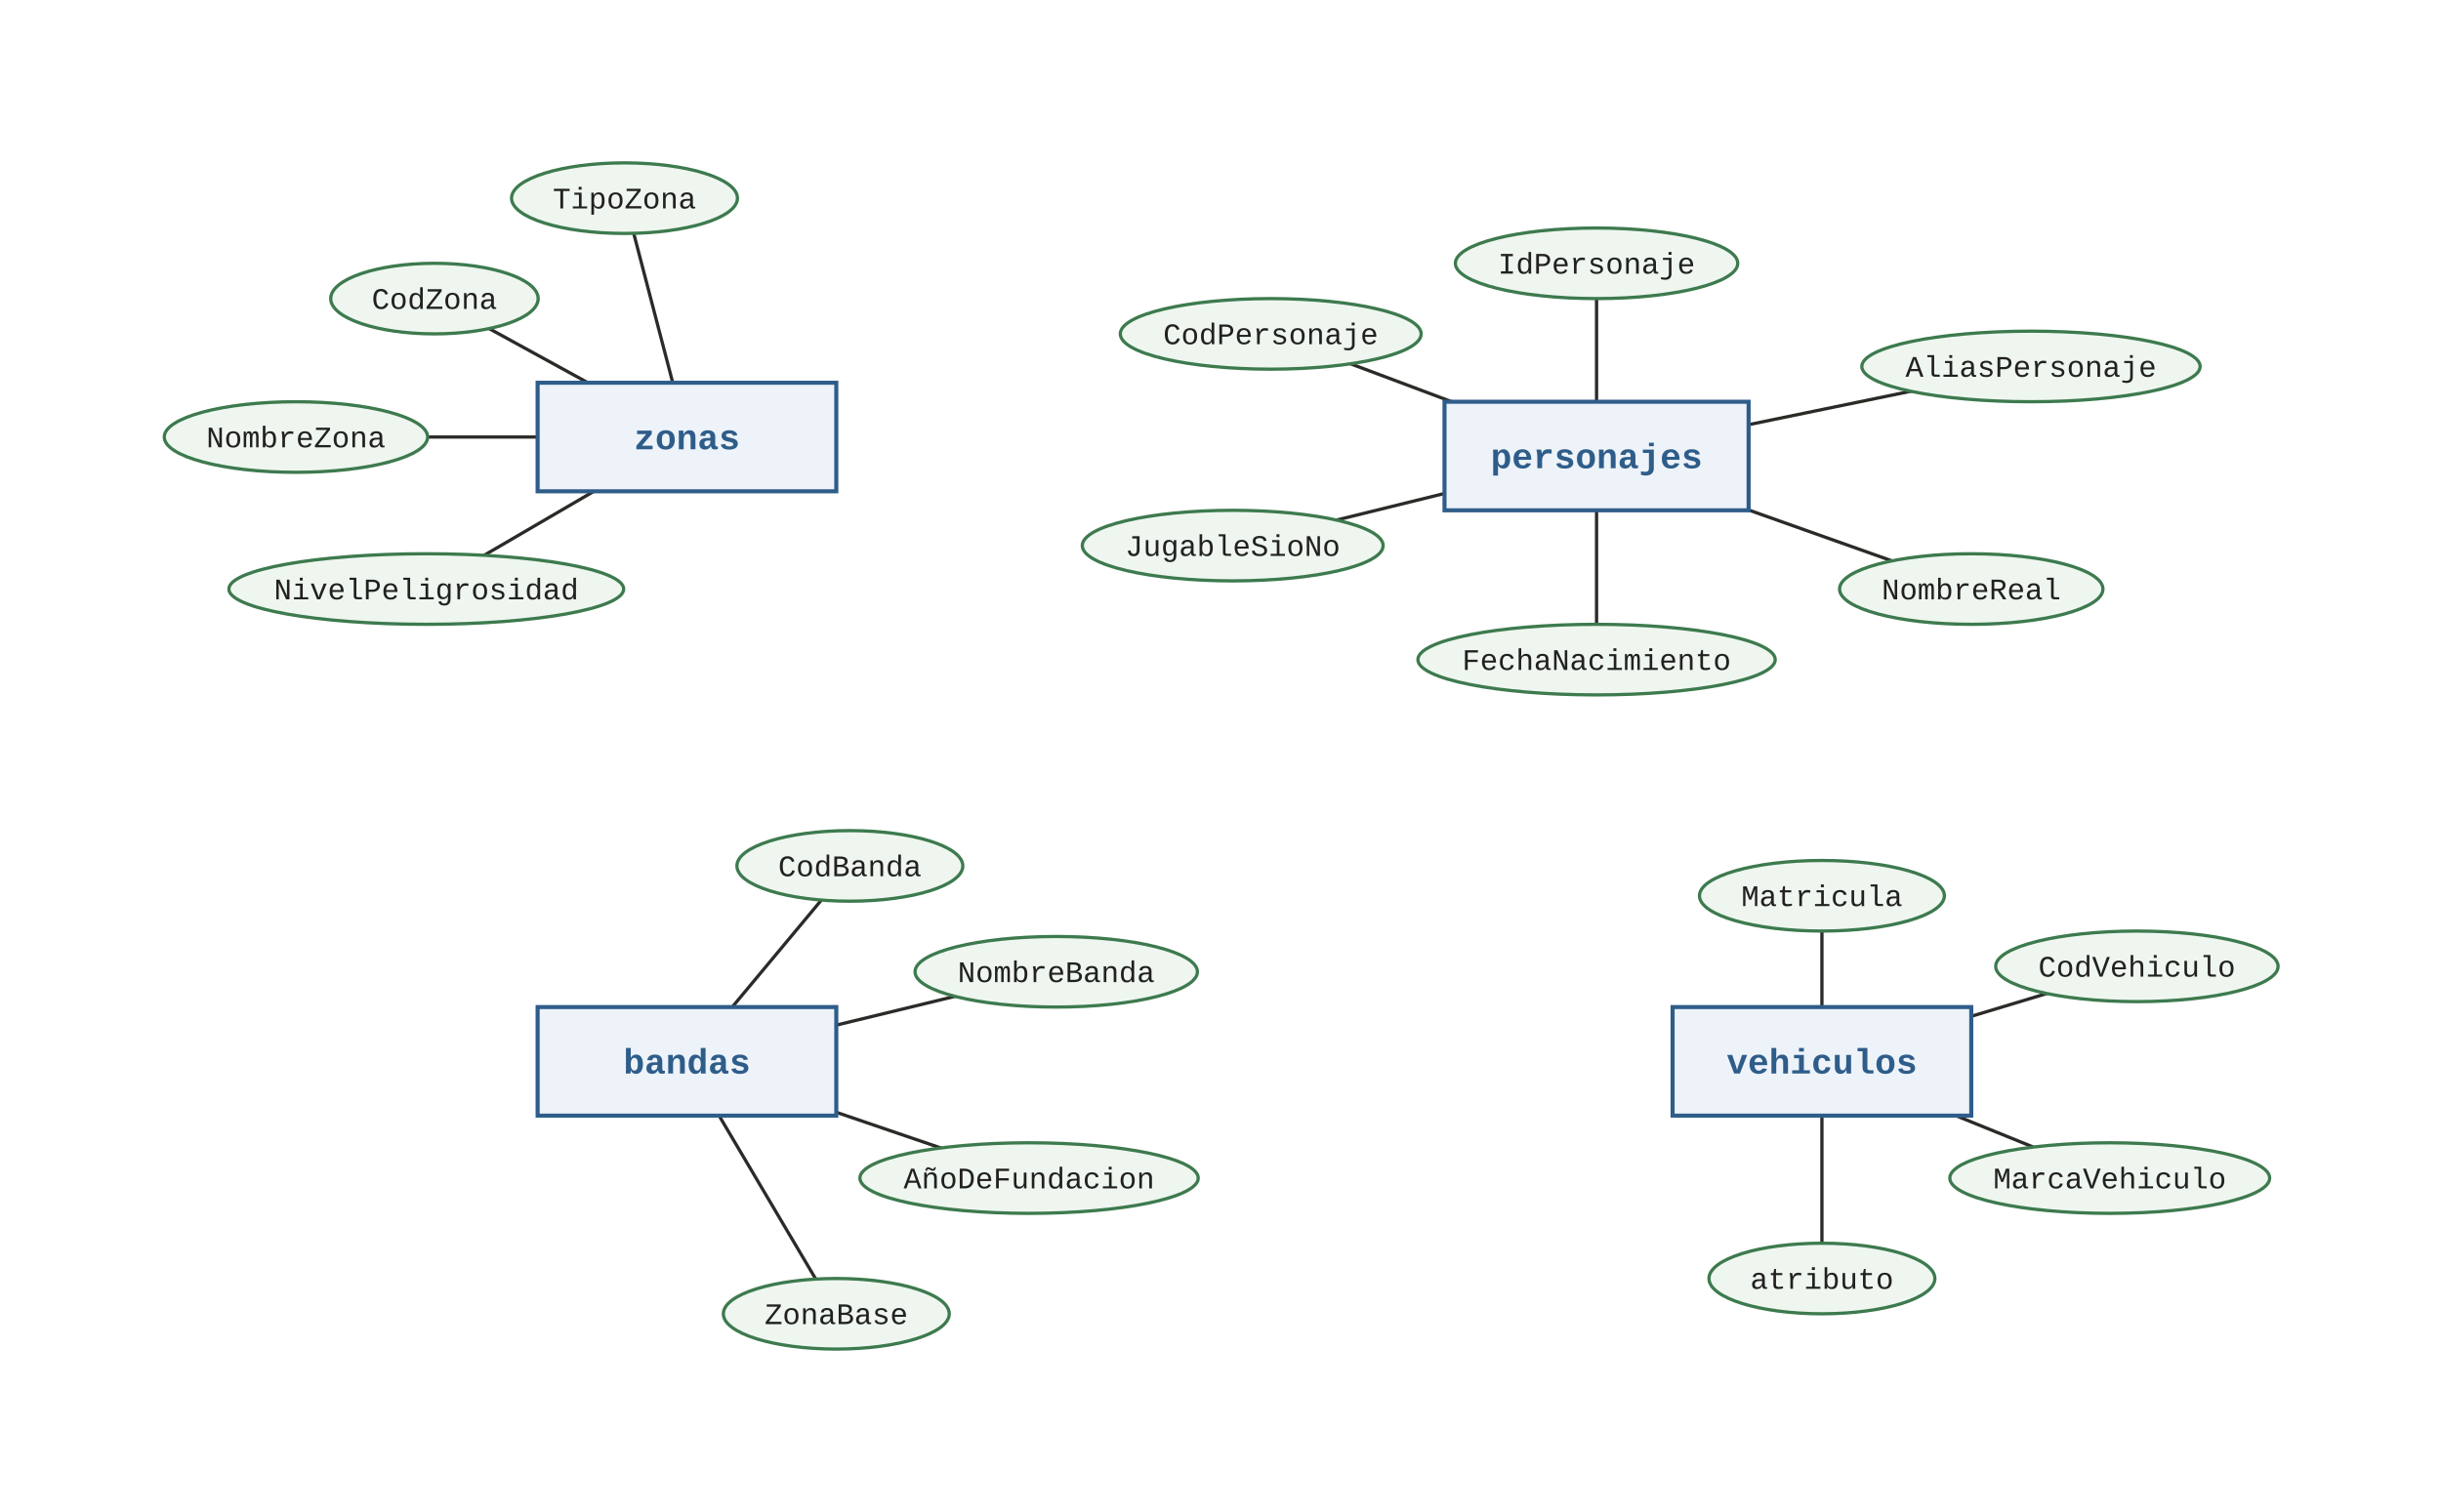
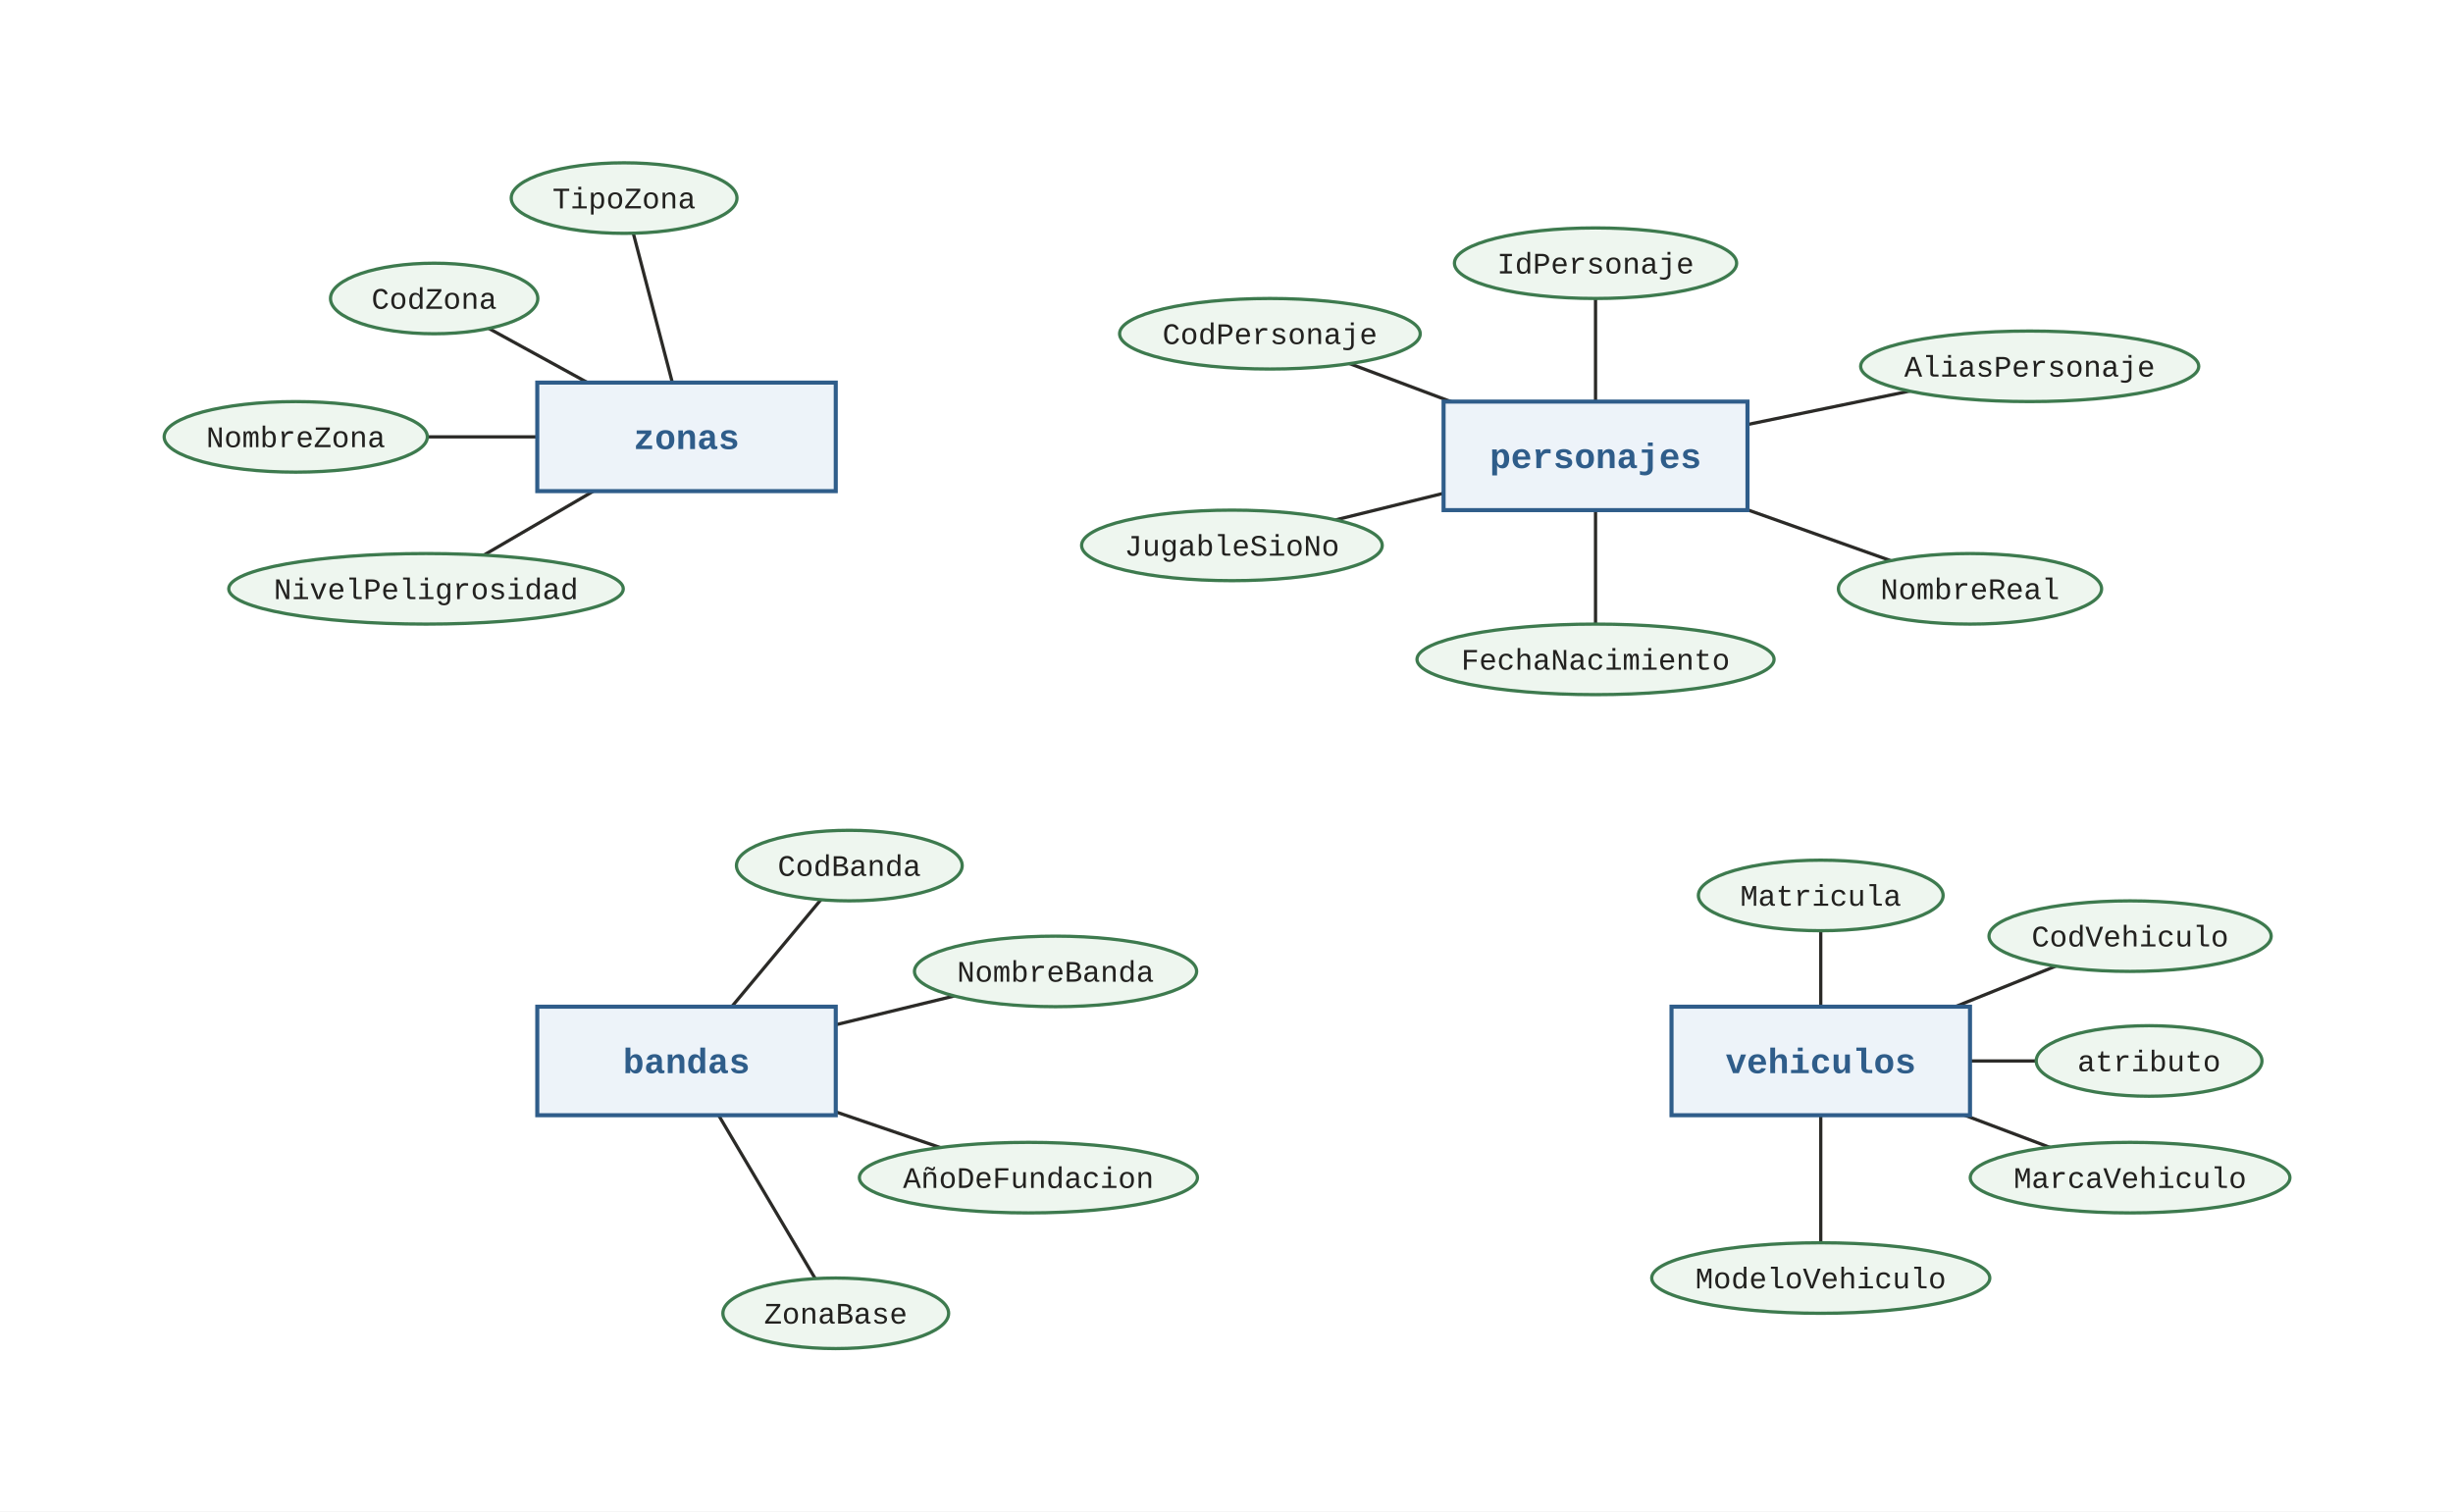
- <svg xmlns="http://www.w3.org/2000/svg" viewBox="1993 1634 899 557" width="899" height="557">
+ <svg xmlns="http://www.w3.org/2000/svg" viewBox="1993 1634 904 557" width="904" height="557">
  <style>.ln{stroke:#2B2A27;stroke-width:1.2}.mk{stroke:#2B2A27;stroke-width:1.5;fill:none}.mo{fill:#FFFFFF;stroke:#2B2A27;stroke-width:1.5}
.ent{fill:#EDF3F9;stroke:#2F5D8A;stroke-width:1.5}.dia{fill:#FBF2E0;stroke:#9C6510;stroke-width:1.5}.att{fill:#EEF6EF;stroke:#3D7A4E;stroke-width:1.2}.att.key{fill:#F3EDFB;stroke:#7A4FB8}.att.dr{stroke-dasharray:4 3}
.ent.in,.dia.in{fill:none}.dup{stroke:#C0362C;stroke-width:2.4}
.tx{fill:#22211F;font:11px Consolas,'JetBrains Mono','Courier New',monospace}.txk{fill:#6B3FA8;font-weight:600}.tb{font:600 13px Consolas,'JetBrains Mono','Courier New',monospace;fill:#2F5D8A}.tr{font:600 12px Consolas,'JetBrains Mono','Courier New',monospace;fill:#9C6510}.tt{font:600 10px Consolas,'JetBrains Mono','Courier New',monospace;fill:#6B6A64}
.ul{stroke:#6B3FA8;stroke-width:1}.ul.p{stroke-dasharray:3 2}.card{font:600 11px Consolas,'JetBrains Mono','Courier New',monospace;fill:#A2441C;paint-order:stroke;stroke:#FFFFFF;stroke-width:4px;stroke-linejoin:round}.cardq{fill:#6B6A64}
.tbox{fill:#FFFFFF;stroke:#A9B2C0;stroke-width:1}.thd{fill:#33557F}.thx{font:600 12.5px Consolas,'JetBrains Mono','Courier New',monospace;fill:#FFFFFF}.cx{font:11.5px Consolas,'JetBrains Mono','Courier New',monospace;fill:#22211F}.cpk{fill:#6B3FA8;font-weight:600}.cfk{fill:#A3304A}.cty{fill:#6B6A64;font-weight:400}.uq{font:600 9px Consolas,'JetBrains Mono','Courier New',monospace;fill:#2A7F8F}
.lk{stroke:#6B6A64;stroke-width:1.4;fill:none}.lk.dash{stroke-dasharray:6 4}.lkm{stroke:#6B6A64;stroke-width:1.5;fill:none}.lko{fill:#FFFFFF;stroke:#6B6A64;stroke-width:1.5}
.ipk{fill:#8E5FD0}.ifk{fill:#B4364E}.icol{fill:#2A7F8F}.inul{fill:none;stroke:#2A7F8F;stroke-width:1.3}
.rbox{fill:#FFFFFF;stroke:#22211F;stroke-width:1.1}.rnm{font:600 12.5px Consolas,'JetBrains Mono','Courier New',monospace;fill:#2F5D8A}.rcol{font:12px Consolas,'JetBrains Mono','Courier New',monospace;fill:#22211F}.rpk{font-weight:700;fill:#6B3FA8}.rfk{fill:#A3304A}.rul{stroke:#6B3FA8;stroke-width:1.1}
.rtag{font:600 9.5px Consolas,'JetBrains Mono','Courier New',monospace;fill:#6B6A64}.rarr{fill:none;stroke:#B4364E;stroke-width:1.1}.rhead{fill:#B4364E}
.ent.hd,.dia.hd{fill:none}.ktag{font:700 9px Consolas,'JetBrains Mono','Courier New',monospace;fill:#6B6A64}.rlab{fill:#FFFFFF;stroke:none;opacity:.92}.dia.assoc{stroke-dasharray:5 3}.ln.lid{stroke-width:2.2}.isal{fill:#9C6510}.skt{fill:#2F5D8A}
.thx.dup{fill:#FFC2BD}.cx.dup,.rnm.dup,.rcol.dup{fill:#C0362C;text-decoration:underline}
.note{stroke-width:1.2}.note-fold{stroke-width:1.2}.nc-y{fill:#FFF4C2;stroke:#D2AE36}.nc-b{fill:#DDEBFA;stroke:#7AA3D6}.nc-g{fill:#DFF2E1;stroke:#7DBB87}.nc-p{fill:#FBE1EC;stroke:#D98AAE}.note-fold{filter:brightness(.93)}.note-tx{font:12px 'Segoe UI',Arial,sans-serif;fill:#2B2A27}</style>
-   <rect x="1993" y="1634" width="899" height="557" fill="#ffffff" />
+   <rect x="1993" y="1634" width="904" height="557" fill="#ffffff" />
  <line x1="2246" y1="1795" x2="2153" y2="1744" class="ln" />
  <line x1="2246" y1="1795" x2="2102" y2="1795" class="ln" />
  <line x1="2246" y1="1795" x2="2223" y2="1707" class="ln" />
  <line x1="2246" y1="1795" x2="2150" y2="1851" class="ln" />
  <line x1="2581" y1="1802" x2="2581" y2="1731" class="ln" />
  <line x1="2581" y1="1802" x2="2741" y2="1769" class="ln" />
  <line x1="2581" y1="1802" x2="2719" y2="1851" class="ln" />
  <line x1="2581" y1="1802" x2="2581" y2="1877" class="ln" />
  <line x1="2581" y1="1802" x2="2447" y2="1835" class="ln" />
  <line x1="2246" y1="2025" x2="2306" y2="1953" class="ln" />
  <line x1="2246" y1="2025" x2="2382" y2="1992" class="ln" />
  <line x1="2246" y1="2025" x2="2372" y2="2068" class="ln" />
  <line x1="2246" y1="2025" x2="2301" y2="2118" class="ln" />
  <line x1="2664" y1="2025" x2="2664" y2="1964" class="ln" />
-   <line x1="2664" y1="2025" x2="2780" y2="1990" class="ln" />
+   <line x1="2664" y1="2025" x2="2778" y2="1979" class="ln" />
  <line x1="2581" y1="1802" x2="2461" y2="1757" class="ln" />
-   <line x1="2664" y1="2025" x2="2770" y2="2068" class="ln" />
+   <line x1="2664" y1="2025" x2="2778" y2="2068" class="ln" />
  <line x1="2664" y1="2025" x2="2664" y2="2105" class="ln" />
+   <line x1="2664" y1="2025" x2="2785" y2="2025" class="ln" />
  <g class="node" data-id="nmwmhqvag3xdsrz">
    <rect x="2191" y="1775" width="110" height="40" class="ent" />
    <text x="2246" y="1799.5" text-anchor="middle" class="tb">zonas</text>
  </g>
  <g class="node" data-id="nmwmhrrtz46f440">
    <ellipse cx="2153" cy="1744" rx="38.2" ry="13" class="att" />
    <text x="2153" y="1747.8" text-anchor="middle" class="tx">CodZona</text>
  </g>
  <g class="node" data-id="nmwmhs1pz4838rc">
    <ellipse cx="2102" cy="1795" rx="48.5" ry="13" class="att" />
    <text x="2102" y="1798.8" text-anchor="middle" class="tx">NombreZona</text>
  </g>
  <g class="node" data-id="nmwmhse6k4avtgo">
    <ellipse cx="2223" cy="1707" rx="41.6" ry="13" class="att" />
    <text x="2223" y="1710.8" text-anchor="middle" class="tx">TipoZona</text>
  </g>
  <g class="node" data-id="nmwmhsl8x4cs0xw">
    <ellipse cx="2150" cy="1851" rx="72.7" ry="13" class="att" />
    <text x="2150" y="1854.8" text-anchor="middle" class="tx">NivelPeligrosidad</text>
  </g>
  <g class="node" data-id="nmwmhtg534eof8d">
    <rect x="2525" y="1782" width="112" height="40" class="ent" />
    <text x="2581" y="1806.5" text-anchor="middle" class="tb">personajes</text>
  </g>
  <g class="node" data-id="nmwmhtvoe4fcd3s">
    <ellipse cx="2581" cy="1731" rx="52" ry="13" class="att" />
    <text x="2581" y="1734.8" text-anchor="middle" class="tx">IdPersonaje</text>
  </g>
  <g class="node" data-id="nmwmhtzp54hasp6">
    <ellipse cx="2741" cy="1769" rx="62.3" ry="13" class="att" />
    <text x="2741" y="1772.8" text-anchor="middle" class="tx">AliasPersonaje</text>
  </g>
  <g class="node" data-id="nmwmhu9s44jnxp9">
    <ellipse cx="2719" cy="1851" rx="48.5" ry="13" class="att" />
    <text x="2719" y="1854.8" text-anchor="middle" class="tx">NombreReal</text>
  </g>
  <g class="node" data-id="nmwmhvhij4l5lyf">
    <ellipse cx="2581" cy="1877" rx="65.8" ry="13" class="att" />
    <text x="2581" y="1880.8" text-anchor="middle" class="tx">FechaNacimiento</text>
  </g>
  <g class="node" data-id="nmwmhw2st4nqzpn">
    <ellipse cx="2447" cy="1835" rx="55.4" ry="13" class="att" />
    <text x="2447" y="1838.8" text-anchor="middle" class="tx">JugableSioNo</text>
  </g>
  <g class="node" data-id="nmwmhxjzb4pf9rv">
    <rect x="2191" y="2005" width="110" height="40" class="ent" />
    <text x="2246" y="2029.5" text-anchor="middle" class="tb">bandas</text>
  </g>
  <g class="node" data-id="nmwmhxsy74qo5d7">
    <ellipse cx="2306" cy="1953" rx="41.6" ry="13" class="att" />
    <text x="2306" y="1956.8" text-anchor="middle" class="tx">CodBanda</text>
  </g>
  <g class="node" data-id="nmwmhy7ny4s7mmz">
    <ellipse cx="2382" cy="1992" rx="52" ry="13" class="att" />
    <text x="2382" y="1995.8" text-anchor="middle" class="tx">NombreBanda</text>
  </g>
  <g class="node" data-id="nmwmhzwdd4umxmz">
    <ellipse cx="2372" cy="2068" rx="62.3" ry="13" class="att" />
    <text x="2372" y="2071.8" text-anchor="middle" class="tx">AñoDeFundacion</text>
  </g>
  <g class="node" data-id="nmwmi0gy84w97ze">
    <ellipse cx="2301" cy="2118" rx="41.6" ry="13" class="att" />
    <text x="2301" y="2121.8" text-anchor="middle" class="tx">ZonaBase</text>
  </g>
  <g class="node" data-id="nmwmi2cq74yrbnu">
    <rect x="2609" y="2005" width="110" height="40" class="ent" />
    <text x="2664" y="2029.5" text-anchor="middle" class="tb">vehiculos</text>
  </g>
  <g class="node" data-id="nmwmi2nv34ztt1i">
    <ellipse cx="2664" cy="1964" rx="45.1" ry="13" class="att" />
    <text x="2664" y="1967.8" text-anchor="middle" class="tx">Matricula</text>
  </g>
  <g class="node" data-id="nmwmi3kmf51jxje">
-     <ellipse cx="2780" cy="1990" rx="52" ry="13" class="att" />
-     <text x="2780" y="1993.8" text-anchor="middle" class="tx">CodVehiculo</text>
+     <ellipse cx="2778" cy="1979" rx="52" ry="13" class="att" />
+     <text x="2778" y="1982.8" text-anchor="middle" class="tx">CodVehiculo</text>
  </g>
  <g class="node" data-id="nmwmi402d53smqh">
    <ellipse cx="2461" cy="1757" rx="55.4" ry="13" class="att" />
    <text x="2461" y="1760.8" text-anchor="middle" class="tx">CodPersonaje</text>
  </g>
  <g class="node" data-id="nmwmi4m2t551h8a">
-     <ellipse cx="2770" cy="2068" rx="58.9" ry="13" class="att" />
-     <text x="2770" y="2071.8" text-anchor="middle" class="tx">MarcaVehiculo</text>
+     <ellipse cx="2778" cy="2068" rx="58.9" ry="13" class="att" />
+     <text x="2778" y="2071.8" text-anchor="middle" class="tx">MarcaVehiculo</text>
  </g>
  <g class="node" data-id="nmwmi5d3357tlys">
-     <ellipse cx="2664" cy="2105" rx="41.6" ry="13" class="att" />
-     <text x="2664" y="2108.8" text-anchor="middle" class="tx">atributo</text>
+     <ellipse cx="2664" cy="2105" rx="62.3" ry="13" class="att" />
+     <text x="2664" y="2108.8" text-anchor="middle" class="tx">ModeloVehiculo</text>
+   </g>
+   <g class="node" data-id="nmwmi6y4t590tg7">
+     <ellipse cx="2785" cy="2025" rx="41.6" ry="13" class="att" />
+     <text x="2785" y="2028.8" text-anchor="middle" class="tx">atributo</text>
  </g>
</svg>
